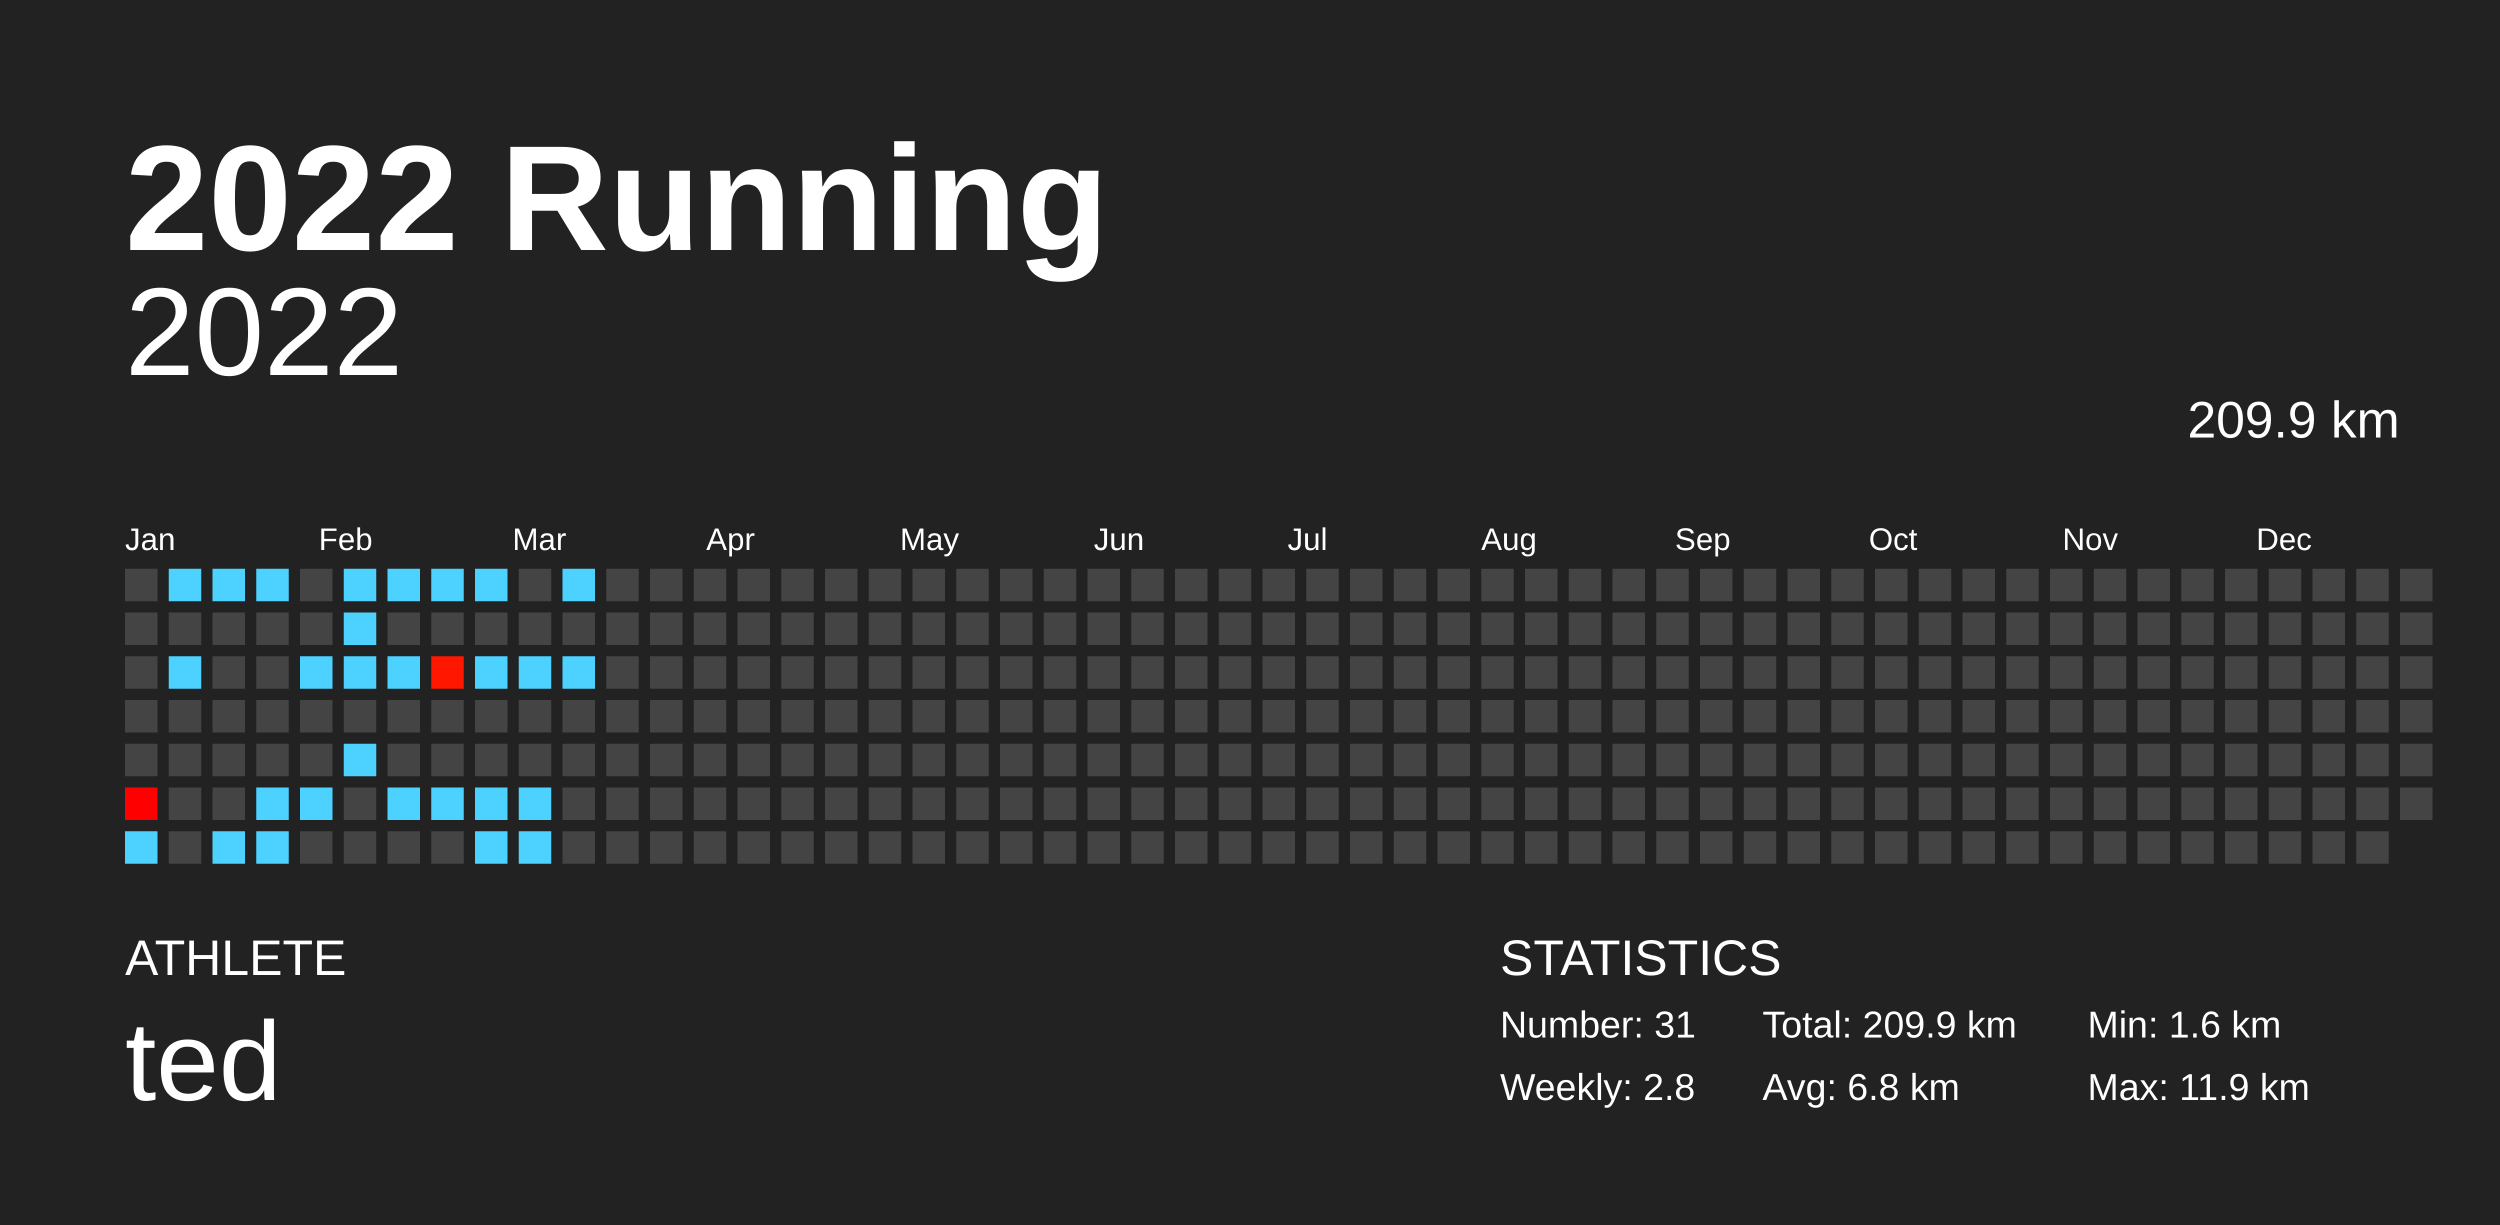
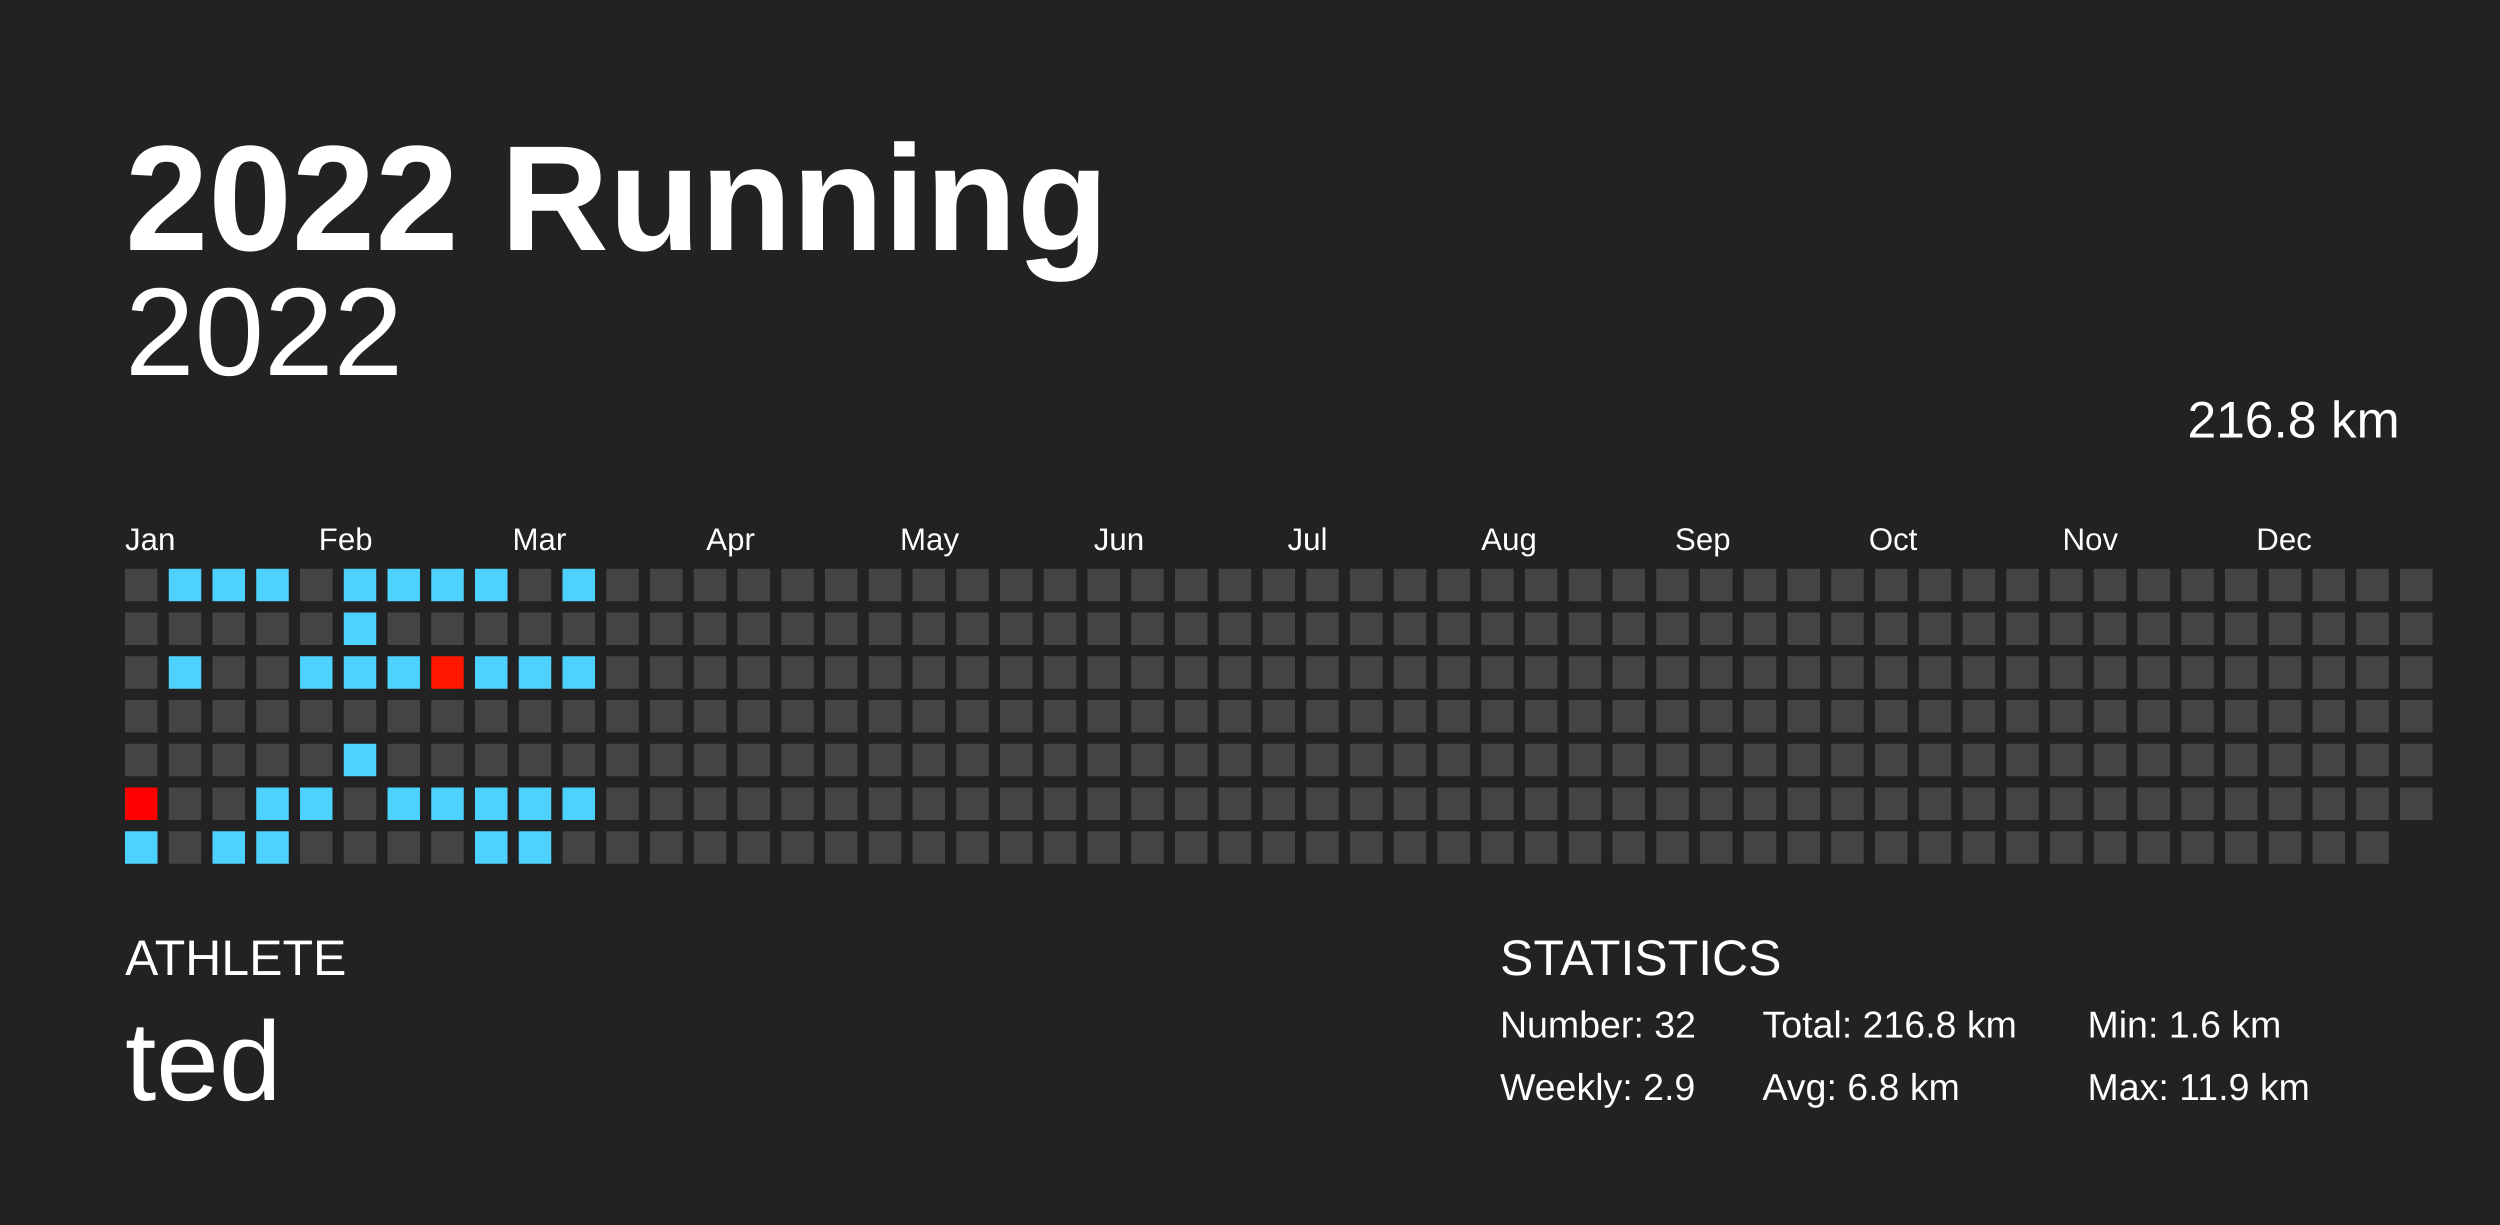
<svg xmlns="http://www.w3.org/2000/svg" baseProfile="full" height="98mm" version="1.1" viewBox="0,0,200,98" width="200mm">
  <defs />
  <rect fill="#222222" height="98" width="200" x="0" y="0" />
  <text fill="#FFFFFF" style="font-size:12px; font-family:Arial; font-weight:bold;" x="10" y="20">2022 Running</text>
  <text fill="#FFFFFF" style="font-size:4px; font-family:Arial" x="10" y="78">ATHLETE</text>
  <text fill="#FFFFFF" style="font-size:9px; font-family:Arial" x="10" y="88">ted</text>
  <text fill="#FFFFFF" style="font-size:4px; font-family:Arial" x="120" y="78">STATISTICS</text>
-   <text fill="#FFFFFF" style="font-size:3px; font-family:Arial" x="120" y="83">Number: 31</text>
-   <text fill="#FFFFFF" style="font-size:3px; font-family:Arial" x="120" y="88">Weekly: 2.8</text>
-   <text fill="#FFFFFF" style="font-size:3px; font-family:Arial" x="141" y="83">Total: 209.9 km</text>
+   <text fill="#FFFFFF" style="font-size:3px; font-family:Arial" x="120" y="83">Number: 32</text>
+   <text fill="#FFFFFF" style="font-size:3px; font-family:Arial" x="120" y="88">Weekly: 2.9</text>
+   <text fill="#FFFFFF" style="font-size:3px; font-family:Arial" x="141" y="83">Total: 216.8 km</text>
  <text fill="#FFFFFF" style="font-size:3px; font-family:Arial" x="141" y="88">Avg: 6.8 km</text>
  <text fill="#FFFFFF" style="font-size:3px; font-family:Arial" x="167" y="83">Min: 1.6 km</text>
  <text fill="#FFFFFF" style="font-size:3px; font-family:Arial" x="167" y="88">Max: 11.9 km</text>
  <text alignment-baseline="hanging" fill="#FFFFFF" style="font-size:10.0px; font-family:Arial;" x="10" y="30">2022</text>
-   <text alignment-baseline="hanging" fill="#FFFFFF" style="font-size:4.125px; font-family:Arial;" x="175" y="35">209.9 km</text>
+   <text alignment-baseline="hanging" fill="#FFFFFF" style="font-size:4.125px; font-family:Arial;" x="175" y="35">216.8 km</text>
  <text fill="#FFFFFF" style="font-size:2.5px; font-family:Arial" x="10.0" y="44">Jan</text>
  <text fill="#FFFFFF" style="font-size:2.5px; font-family:Arial" x="25.5" y="44">Feb</text>
  <text fill="#FFFFFF" style="font-size:2.5px; font-family:Arial" x="41.0" y="44">Mar</text>
  <text fill="#FFFFFF" style="font-size:2.5px; font-family:Arial" x="56.5" y="44">Apr</text>
  <text fill="#FFFFFF" style="font-size:2.5px; font-family:Arial" x="72.0" y="44">May</text>
  <text fill="#FFFFFF" style="font-size:2.5px; font-family:Arial" x="87.5" y="44">Jun</text>
  <text fill="#FFFFFF" style="font-size:2.5px; font-family:Arial" x="103.0" y="44">Jul</text>
  <text fill="#FFFFFF" style="font-size:2.5px; font-family:Arial" x="118.5" y="44">Aug</text>
  <text fill="#FFFFFF" style="font-size:2.5px; font-family:Arial" x="134.0" y="44">Sep</text>
  <text fill="#FFFFFF" style="font-size:2.5px; font-family:Arial" x="149.5" y="44">Oct</text>
  <text fill="#FFFFFF" style="font-size:2.5px; font-family:Arial" x="165.0" y="44">Nov</text>
  <text fill="#FFFFFF" style="font-size:2.5px; font-family:Arial" x="180.5" y="44">Dec</text>
  <rect fill="#444444" height="2.6" width="2.6" x="10.0" y="45.5" />
  <rect fill="#444444" height="2.6" width="2.6" x="10.0" y="49.0" />
  <rect fill="#444444" height="2.6" width="2.6" x="10.0" y="52.5" />
  <rect fill="#444444" height="2.6" width="2.6" x="10.0" y="56.0" />
  <rect fill="#444444" height="2.6" width="2.6" x="10.0" y="59.5" />
  <rect fill="#ff0000" height="2.6" width="2.6" x="10.0" y="63.0" />
  <rect fill="#4dd2ff" height="2.6" width="2.6" x="10.0" y="66.5" />
  <rect fill="#4dd2ff" height="2.6" width="2.6" x="13.5" y="45.5" />
  <rect fill="#444444" height="2.6" width="2.6" x="13.5" y="49.0" />
  <rect fill="#4dd2ff" height="2.6" width="2.6" x="13.5" y="52.5" />
  <rect fill="#444444" height="2.6" width="2.6" x="13.5" y="56.0" />
  <rect fill="#444444" height="2.6" width="2.6" x="13.5" y="59.5" />
  <rect fill="#444444" height="2.6" width="2.6" x="13.5" y="63.0" />
  <rect fill="#444444" height="2.6" width="2.6" x="13.5" y="66.5" />
  <rect fill="#4dd2ff" height="2.6" width="2.6" x="17.0" y="45.5" />
  <rect fill="#444444" height="2.6" width="2.6" x="17.0" y="49.0" />
  <rect fill="#444444" height="2.6" width="2.6" x="17.0" y="52.5" />
  <rect fill="#444444" height="2.6" width="2.6" x="17.0" y="56.0" />
  <rect fill="#444444" height="2.6" width="2.6" x="17.0" y="59.5" />
  <rect fill="#444444" height="2.6" width="2.6" x="17.0" y="63.0" />
  <rect fill="#4dd2ff" height="2.6" width="2.6" x="17.0" y="66.5" />
  <rect fill="#4dd2ff" height="2.6" width="2.6" x="20.5" y="45.5" />
  <rect fill="#444444" height="2.6" width="2.6" x="20.5" y="49.0" />
  <rect fill="#444444" height="2.6" width="2.6" x="20.5" y="52.5" />
  <rect fill="#444444" height="2.6" width="2.6" x="20.5" y="56.0" />
  <rect fill="#444444" height="2.6" width="2.6" x="20.5" y="59.5" />
  <rect fill="#4dd2ff" height="2.6" width="2.6" x="20.5" y="63.0" />
  <rect fill="#4dd2ff" height="2.6" width="2.6" x="20.5" y="66.5" />
  <rect fill="#444444" height="2.6" width="2.6" x="24.0" y="45.5" />
  <rect fill="#444444" height="2.6" width="2.6" x="24.0" y="49.0" />
  <rect fill="#4dd2ff" height="2.6" width="2.6" x="24.0" y="52.5" />
  <rect fill="#444444" height="2.6" width="2.6" x="24.0" y="56.0" />
  <rect fill="#444444" height="2.6" width="2.6" x="24.0" y="59.5" />
  <rect fill="#4dd2ff" height="2.6" width="2.6" x="24.0" y="63.0" />
  <rect fill="#444444" height="2.6" width="2.6" x="24.0" y="66.5" />
  <rect fill="#4dd2ff" height="2.6" width="2.6" x="27.5" y="45.5" />
  <rect fill="#4dd2ff" height="2.6" width="2.6" x="27.5" y="49.0" />
  <rect fill="#4dd2ff" height="2.6" width="2.6" x="27.5" y="52.5" />
  <rect fill="#444444" height="2.6" width="2.6" x="27.5" y="56.0" />
  <rect fill="#4dd2ff" height="2.6" width="2.6" x="27.5" y="59.5" />
  <rect fill="#444444" height="2.6" width="2.6" x="27.5" y="63.0" />
  <rect fill="#444444" height="2.6" width="2.6" x="27.5" y="66.5" />
  <rect fill="#4dd2ff" height="2.6" width="2.6" x="31.0" y="45.5" />
  <rect fill="#444444" height="2.6" width="2.6" x="31.0" y="49.0" />
  <rect fill="#4dd2ff" height="2.6" width="2.6" x="31.0" y="52.5" />
  <rect fill="#444444" height="2.6" width="2.6" x="31.0" y="56.0" />
  <rect fill="#444444" height="2.6" width="2.6" x="31.0" y="59.5" />
  <rect fill="#4dd2ff" height="2.6" width="2.6" x="31.0" y="63.0" />
  <rect fill="#444444" height="2.6" width="2.6" x="31.0" y="66.5" />
  <rect fill="#4dd2ff" height="2.6" width="2.6" x="34.5" y="45.5" />
  <rect fill="#444444" height="2.6" width="2.6" x="34.5" y="49.0" />
  <rect fill="#ff1700" height="2.6" width="2.6" x="34.5" y="52.5" />
  <rect fill="#444444" height="2.6" width="2.6" x="34.5" y="56.0" />
  <rect fill="#444444" height="2.6" width="2.6" x="34.5" y="59.5" />
  <rect fill="#4dd2ff" height="2.6" width="2.6" x="34.5" y="63.0" />
  <rect fill="#444444" height="2.6" width="2.6" x="34.5" y="66.5" />
  <rect fill="#4dd2ff" height="2.6" width="2.6" x="38.0" y="45.5" />
  <rect fill="#444444" height="2.6" width="2.6" x="38.0" y="49.0" />
  <rect fill="#4dd2ff" height="2.6" width="2.6" x="38.0" y="52.5" />
  <rect fill="#444444" height="2.6" width="2.6" x="38.0" y="56.0" />
  <rect fill="#444444" height="2.6" width="2.6" x="38.0" y="59.5" />
  <rect fill="#4dd2ff" height="2.6" width="2.6" x="38.0" y="63.0" />
  <rect fill="#4dd2ff" height="2.6" width="2.6" x="38.0" y="66.5" />
  <rect fill="#444444" height="2.6" width="2.6" x="41.5" y="45.5" />
  <rect fill="#444444" height="2.6" width="2.6" x="41.5" y="49.0" />
  <rect fill="#4dd2ff" height="2.6" width="2.6" x="41.5" y="52.5" />
  <rect fill="#444444" height="2.6" width="2.6" x="41.5" y="56.0" />
  <rect fill="#444444" height="2.6" width="2.6" x="41.5" y="59.5" />
  <rect fill="#4dd2ff" height="2.6" width="2.6" x="41.5" y="63.0" />
  <rect fill="#4dd2ff" height="2.6" width="2.6" x="41.5" y="66.5" />
  <rect fill="#4dd2ff" height="2.6" width="2.6" x="45.0" y="45.5" />
  <rect fill="#444444" height="2.6" width="2.6" x="45.0" y="49.0" />
  <rect fill="#4dd2ff" height="2.6" width="2.6" x="45.0" y="52.5" />
  <rect fill="#444444" height="2.6" width="2.6" x="45.0" y="56.0" />
  <rect fill="#444444" height="2.6" width="2.6" x="45.0" y="59.5" />
-   <rect fill="#444444" height="2.6" width="2.6" x="45.0" y="63.0" />
+   <rect fill="#4dd2ff" height="2.6" width="2.6" x="45.0" y="63.0" />
  <rect fill="#444444" height="2.6" width="2.6" x="45.0" y="66.5" />
  <rect fill="#444444" height="2.6" width="2.6" x="48.5" y="45.5" />
  <rect fill="#444444" height="2.6" width="2.6" x="48.5" y="49.0" />
  <rect fill="#444444" height="2.6" width="2.6" x="48.5" y="52.5" />
  <rect fill="#444444" height="2.6" width="2.6" x="48.5" y="56.0" />
  <rect fill="#444444" height="2.6" width="2.6" x="48.5" y="59.5" />
  <rect fill="#444444" height="2.6" width="2.6" x="48.5" y="63.0" />
  <rect fill="#444444" height="2.6" width="2.6" x="48.5" y="66.5" />
  <rect fill="#444444" height="2.6" width="2.6" x="52.0" y="45.5" />
  <rect fill="#444444" height="2.6" width="2.6" x="52.0" y="49.0" />
  <rect fill="#444444" height="2.6" width="2.6" x="52.0" y="52.5" />
  <rect fill="#444444" height="2.6" width="2.6" x="52.0" y="56.0" />
  <rect fill="#444444" height="2.6" width="2.6" x="52.0" y="59.5" />
  <rect fill="#444444" height="2.6" width="2.6" x="52.0" y="63.0" />
  <rect fill="#444444" height="2.6" width="2.6" x="52.0" y="66.5" />
  <rect fill="#444444" height="2.6" width="2.6" x="55.5" y="45.5" />
  <rect fill="#444444" height="2.6" width="2.6" x="55.5" y="49.0" />
  <rect fill="#444444" height="2.6" width="2.6" x="55.5" y="52.5" />
  <rect fill="#444444" height="2.6" width="2.6" x="55.5" y="56.0" />
  <rect fill="#444444" height="2.6" width="2.6" x="55.5" y="59.5" />
  <rect fill="#444444" height="2.6" width="2.6" x="55.5" y="63.0" />
  <rect fill="#444444" height="2.6" width="2.6" x="55.5" y="66.5" />
  <rect fill="#444444" height="2.6" width="2.6" x="59.0" y="45.5" />
  <rect fill="#444444" height="2.6" width="2.6" x="59.0" y="49.0" />
  <rect fill="#444444" height="2.6" width="2.6" x="59.0" y="52.5" />
  <rect fill="#444444" height="2.6" width="2.6" x="59.0" y="56.0" />
  <rect fill="#444444" height="2.6" width="2.6" x="59.0" y="59.5" />
  <rect fill="#444444" height="2.6" width="2.6" x="59.0" y="63.0" />
  <rect fill="#444444" height="2.6" width="2.6" x="59.0" y="66.5" />
  <rect fill="#444444" height="2.6" width="2.6" x="62.5" y="45.5" />
  <rect fill="#444444" height="2.6" width="2.6" x="62.5" y="49.0" />
  <rect fill="#444444" height="2.6" width="2.6" x="62.5" y="52.5" />
  <rect fill="#444444" height="2.6" width="2.6" x="62.5" y="56.0" />
  <rect fill="#444444" height="2.6" width="2.6" x="62.5" y="59.5" />
  <rect fill="#444444" height="2.6" width="2.6" x="62.5" y="63.0" />
  <rect fill="#444444" height="2.6" width="2.6" x="62.5" y="66.5" />
  <rect fill="#444444" height="2.6" width="2.6" x="66.0" y="45.5" />
  <rect fill="#444444" height="2.6" width="2.6" x="66.0" y="49.0" />
  <rect fill="#444444" height="2.6" width="2.6" x="66.0" y="52.5" />
  <rect fill="#444444" height="2.6" width="2.6" x="66.0" y="56.0" />
  <rect fill="#444444" height="2.6" width="2.6" x="66.0" y="59.5" />
  <rect fill="#444444" height="2.6" width="2.6" x="66.0" y="63.0" />
  <rect fill="#444444" height="2.6" width="2.6" x="66.0" y="66.5" />
  <rect fill="#444444" height="2.6" width="2.6" x="69.5" y="45.5" />
  <rect fill="#444444" height="2.6" width="2.6" x="69.5" y="49.0" />
  <rect fill="#444444" height="2.6" width="2.6" x="69.5" y="52.5" />
  <rect fill="#444444" height="2.6" width="2.6" x="69.5" y="56.0" />
  <rect fill="#444444" height="2.6" width="2.6" x="69.5" y="59.5" />
  <rect fill="#444444" height="2.6" width="2.6" x="69.5" y="63.0" />
  <rect fill="#444444" height="2.6" width="2.6" x="69.5" y="66.5" />
  <rect fill="#444444" height="2.6" width="2.6" x="73.0" y="45.5" />
  <rect fill="#444444" height="2.6" width="2.6" x="73.0" y="49.0" />
  <rect fill="#444444" height="2.6" width="2.6" x="73.0" y="52.5" />
  <rect fill="#444444" height="2.6" width="2.6" x="73.0" y="56.0" />
  <rect fill="#444444" height="2.6" width="2.6" x="73.0" y="59.5" />
  <rect fill="#444444" height="2.6" width="2.6" x="73.0" y="63.0" />
  <rect fill="#444444" height="2.6" width="2.6" x="73.0" y="66.5" />
  <rect fill="#444444" height="2.6" width="2.6" x="76.5" y="45.5" />
  <rect fill="#444444" height="2.6" width="2.6" x="76.5" y="49.0" />
  <rect fill="#444444" height="2.6" width="2.6" x="76.5" y="52.5" />
  <rect fill="#444444" height="2.6" width="2.6" x="76.5" y="56.0" />
  <rect fill="#444444" height="2.6" width="2.6" x="76.5" y="59.5" />
  <rect fill="#444444" height="2.6" width="2.6" x="76.5" y="63.0" />
  <rect fill="#444444" height="2.6" width="2.6" x="76.5" y="66.5" />
  <rect fill="#444444" height="2.6" width="2.6" x="80.0" y="45.5" />
  <rect fill="#444444" height="2.6" width="2.6" x="80.0" y="49.0" />
  <rect fill="#444444" height="2.6" width="2.6" x="80.0" y="52.5" />
  <rect fill="#444444" height="2.6" width="2.6" x="80.0" y="56.0" />
  <rect fill="#444444" height="2.6" width="2.6" x="80.0" y="59.5" />
  <rect fill="#444444" height="2.6" width="2.6" x="80.0" y="63.0" />
  <rect fill="#444444" height="2.6" width="2.6" x="80.0" y="66.5" />
  <rect fill="#444444" height="2.6" width="2.6" x="83.5" y="45.5" />
  <rect fill="#444444" height="2.6" width="2.6" x="83.5" y="49.0" />
  <rect fill="#444444" height="2.6" width="2.6" x="83.5" y="52.5" />
  <rect fill="#444444" height="2.6" width="2.6" x="83.5" y="56.0" />
  <rect fill="#444444" height="2.6" width="2.6" x="83.5" y="59.5" />
  <rect fill="#444444" height="2.6" width="2.6" x="83.5" y="63.0" />
  <rect fill="#444444" height="2.6" width="2.6" x="83.5" y="66.5" />
  <rect fill="#444444" height="2.6" width="2.6" x="87.0" y="45.5" />
  <rect fill="#444444" height="2.6" width="2.6" x="87.0" y="49.0" />
  <rect fill="#444444" height="2.6" width="2.6" x="87.0" y="52.5" />
  <rect fill="#444444" height="2.6" width="2.6" x="87.0" y="56.0" />
  <rect fill="#444444" height="2.6" width="2.6" x="87.0" y="59.5" />
  <rect fill="#444444" height="2.6" width="2.6" x="87.0" y="63.0" />
  <rect fill="#444444" height="2.6" width="2.6" x="87.0" y="66.5" />
  <rect fill="#444444" height="2.6" width="2.6" x="90.5" y="45.5" />
  <rect fill="#444444" height="2.6" width="2.6" x="90.5" y="49.0" />
  <rect fill="#444444" height="2.6" width="2.6" x="90.5" y="52.5" />
  <rect fill="#444444" height="2.6" width="2.6" x="90.5" y="56.0" />
  <rect fill="#444444" height="2.6" width="2.6" x="90.5" y="59.5" />
  <rect fill="#444444" height="2.6" width="2.6" x="90.5" y="63.0" />
  <rect fill="#444444" height="2.6" width="2.6" x="90.5" y="66.5" />
  <rect fill="#444444" height="2.6" width="2.6" x="94.0" y="45.5" />
  <rect fill="#444444" height="2.6" width="2.6" x="94.0" y="49.0" />
  <rect fill="#444444" height="2.6" width="2.6" x="94.0" y="52.5" />
  <rect fill="#444444" height="2.6" width="2.6" x="94.0" y="56.0" />
  <rect fill="#444444" height="2.6" width="2.6" x="94.0" y="59.5" />
  <rect fill="#444444" height="2.6" width="2.6" x="94.0" y="63.0" />
  <rect fill="#444444" height="2.6" width="2.6" x="94.0" y="66.5" />
  <rect fill="#444444" height="2.6" width="2.6" x="97.5" y="45.5" />
  <rect fill="#444444" height="2.6" width="2.6" x="97.5" y="49.0" />
  <rect fill="#444444" height="2.6" width="2.6" x="97.5" y="52.5" />
  <rect fill="#444444" height="2.6" width="2.6" x="97.5" y="56.0" />
  <rect fill="#444444" height="2.6" width="2.6" x="97.5" y="59.5" />
  <rect fill="#444444" height="2.6" width="2.6" x="97.5" y="63.0" />
  <rect fill="#444444" height="2.6" width="2.6" x="97.5" y="66.5" />
  <rect fill="#444444" height="2.6" width="2.6" x="101.0" y="45.5" />
  <rect fill="#444444" height="2.6" width="2.6" x="101.0" y="49.0" />
  <rect fill="#444444" height="2.6" width="2.6" x="101.0" y="52.5" />
  <rect fill="#444444" height="2.6" width="2.6" x="101.0" y="56.0" />
  <rect fill="#444444" height="2.6" width="2.6" x="101.0" y="59.5" />
  <rect fill="#444444" height="2.6" width="2.6" x="101.0" y="63.0" />
  <rect fill="#444444" height="2.6" width="2.6" x="101.0" y="66.5" />
  <rect fill="#444444" height="2.6" width="2.6" x="104.5" y="45.5" />
  <rect fill="#444444" height="2.6" width="2.6" x="104.5" y="49.0" />
  <rect fill="#444444" height="2.6" width="2.6" x="104.5" y="52.5" />
  <rect fill="#444444" height="2.6" width="2.6" x="104.5" y="56.0" />
  <rect fill="#444444" height="2.6" width="2.6" x="104.5" y="59.5" />
  <rect fill="#444444" height="2.6" width="2.6" x="104.5" y="63.0" />
  <rect fill="#444444" height="2.6" width="2.6" x="104.5" y="66.5" />
  <rect fill="#444444" height="2.6" width="2.6" x="108.0" y="45.5" />
  <rect fill="#444444" height="2.6" width="2.6" x="108.0" y="49.0" />
  <rect fill="#444444" height="2.6" width="2.6" x="108.0" y="52.5" />
  <rect fill="#444444" height="2.6" width="2.6" x="108.0" y="56.0" />
  <rect fill="#444444" height="2.6" width="2.6" x="108.0" y="59.5" />
  <rect fill="#444444" height="2.6" width="2.6" x="108.0" y="63.0" />
  <rect fill="#444444" height="2.6" width="2.6" x="108.0" y="66.5" />
  <rect fill="#444444" height="2.6" width="2.6" x="111.5" y="45.5" />
  <rect fill="#444444" height="2.6" width="2.6" x="111.5" y="49.0" />
  <rect fill="#444444" height="2.6" width="2.6" x="111.5" y="52.5" />
  <rect fill="#444444" height="2.6" width="2.6" x="111.5" y="56.0" />
  <rect fill="#444444" height="2.6" width="2.6" x="111.5" y="59.5" />
  <rect fill="#444444" height="2.6" width="2.6" x="111.5" y="63.0" />
  <rect fill="#444444" height="2.6" width="2.6" x="111.5" y="66.5" />
  <rect fill="#444444" height="2.6" width="2.6" x="115.0" y="45.5" />
  <rect fill="#444444" height="2.6" width="2.6" x="115.0" y="49.0" />
  <rect fill="#444444" height="2.6" width="2.6" x="115.0" y="52.5" />
  <rect fill="#444444" height="2.6" width="2.6" x="115.0" y="56.0" />
  <rect fill="#444444" height="2.6" width="2.6" x="115.0" y="59.5" />
  <rect fill="#444444" height="2.6" width="2.6" x="115.0" y="63.0" />
  <rect fill="#444444" height="2.6" width="2.6" x="115.0" y="66.5" />
  <rect fill="#444444" height="2.6" width="2.6" x="118.5" y="45.5" />
  <rect fill="#444444" height="2.6" width="2.6" x="118.5" y="49.0" />
  <rect fill="#444444" height="2.6" width="2.6" x="118.5" y="52.5" />
  <rect fill="#444444" height="2.6" width="2.6" x="118.5" y="56.0" />
  <rect fill="#444444" height="2.6" width="2.6" x="118.5" y="59.5" />
  <rect fill="#444444" height="2.6" width="2.6" x="118.5" y="63.0" />
  <rect fill="#444444" height="2.6" width="2.6" x="118.5" y="66.5" />
  <rect fill="#444444" height="2.6" width="2.6" x="122.0" y="45.5" />
  <rect fill="#444444" height="2.6" width="2.6" x="122.0" y="49.0" />
  <rect fill="#444444" height="2.6" width="2.6" x="122.0" y="52.5" />
  <rect fill="#444444" height="2.6" width="2.6" x="122.0" y="56.0" />
  <rect fill="#444444" height="2.6" width="2.6" x="122.0" y="59.5" />
  <rect fill="#444444" height="2.6" width="2.6" x="122.0" y="63.0" />
  <rect fill="#444444" height="2.6" width="2.6" x="122.0" y="66.5" />
  <rect fill="#444444" height="2.6" width="2.6" x="125.5" y="45.5" />
  <rect fill="#444444" height="2.6" width="2.6" x="125.5" y="49.0" />
  <rect fill="#444444" height="2.6" width="2.6" x="125.5" y="52.5" />
  <rect fill="#444444" height="2.6" width="2.6" x="125.5" y="56.0" />
  <rect fill="#444444" height="2.6" width="2.6" x="125.5" y="59.5" />
  <rect fill="#444444" height="2.6" width="2.6" x="125.5" y="63.0" />
  <rect fill="#444444" height="2.6" width="2.6" x="125.5" y="66.5" />
  <rect fill="#444444" height="2.6" width="2.6" x="129.0" y="45.5" />
  <rect fill="#444444" height="2.6" width="2.6" x="129.0" y="49.0" />
  <rect fill="#444444" height="2.6" width="2.6" x="129.0" y="52.5" />
  <rect fill="#444444" height="2.6" width="2.6" x="129.0" y="56.0" />
  <rect fill="#444444" height="2.6" width="2.6" x="129.0" y="59.5" />
  <rect fill="#444444" height="2.6" width="2.6" x="129.0" y="63.0" />
  <rect fill="#444444" height="2.6" width="2.6" x="129.0" y="66.5" />
  <rect fill="#444444" height="2.6" width="2.6" x="132.5" y="45.5" />
  <rect fill="#444444" height="2.6" width="2.6" x="132.5" y="49.0" />
  <rect fill="#444444" height="2.6" width="2.6" x="132.5" y="52.5" />
  <rect fill="#444444" height="2.6" width="2.6" x="132.5" y="56.0" />
  <rect fill="#444444" height="2.6" width="2.6" x="132.5" y="59.5" />
  <rect fill="#444444" height="2.6" width="2.6" x="132.5" y="63.0" />
  <rect fill="#444444" height="2.6" width="2.6" x="132.5" y="66.5" />
  <rect fill="#444444" height="2.6" width="2.6" x="136.0" y="45.5" />
  <rect fill="#444444" height="2.6" width="2.6" x="136.0" y="49.0" />
  <rect fill="#444444" height="2.6" width="2.6" x="136.0" y="52.5" />
  <rect fill="#444444" height="2.6" width="2.6" x="136.0" y="56.0" />
  <rect fill="#444444" height="2.6" width="2.6" x="136.0" y="59.5" />
  <rect fill="#444444" height="2.6" width="2.6" x="136.0" y="63.0" />
  <rect fill="#444444" height="2.6" width="2.6" x="136.0" y="66.5" />
  <rect fill="#444444" height="2.6" width="2.6" x="139.5" y="45.5" />
  <rect fill="#444444" height="2.6" width="2.6" x="139.5" y="49.0" />
  <rect fill="#444444" height="2.6" width="2.6" x="139.5" y="52.5" />
  <rect fill="#444444" height="2.6" width="2.6" x="139.5" y="56.0" />
  <rect fill="#444444" height="2.6" width="2.6" x="139.5" y="59.5" />
  <rect fill="#444444" height="2.6" width="2.6" x="139.5" y="63.0" />
  <rect fill="#444444" height="2.6" width="2.6" x="139.5" y="66.5" />
  <rect fill="#444444" height="2.6" width="2.6" x="143.0" y="45.5" />
  <rect fill="#444444" height="2.6" width="2.6" x="143.0" y="49.0" />
  <rect fill="#444444" height="2.6" width="2.6" x="143.0" y="52.5" />
  <rect fill="#444444" height="2.6" width="2.6" x="143.0" y="56.0" />
  <rect fill="#444444" height="2.6" width="2.6" x="143.0" y="59.5" />
  <rect fill="#444444" height="2.6" width="2.6" x="143.0" y="63.0" />
  <rect fill="#444444" height="2.6" width="2.6" x="143.0" y="66.5" />
  <rect fill="#444444" height="2.6" width="2.6" x="146.5" y="45.5" />
  <rect fill="#444444" height="2.6" width="2.6" x="146.5" y="49.0" />
  <rect fill="#444444" height="2.6" width="2.6" x="146.5" y="52.5" />
  <rect fill="#444444" height="2.6" width="2.6" x="146.5" y="56.0" />
  <rect fill="#444444" height="2.6" width="2.6" x="146.5" y="59.5" />
  <rect fill="#444444" height="2.6" width="2.6" x="146.5" y="63.0" />
  <rect fill="#444444" height="2.6" width="2.6" x="146.5" y="66.5" />
  <rect fill="#444444" height="2.6" width="2.6" x="150.0" y="45.5" />
  <rect fill="#444444" height="2.6" width="2.6" x="150.0" y="49.0" />
  <rect fill="#444444" height="2.6" width="2.6" x="150.0" y="52.5" />
  <rect fill="#444444" height="2.6" width="2.6" x="150.0" y="56.0" />
  <rect fill="#444444" height="2.6" width="2.6" x="150.0" y="59.5" />
  <rect fill="#444444" height="2.6" width="2.6" x="150.0" y="63.0" />
  <rect fill="#444444" height="2.6" width="2.6" x="150.0" y="66.5" />
  <rect fill="#444444" height="2.6" width="2.6" x="153.5" y="45.5" />
  <rect fill="#444444" height="2.6" width="2.6" x="153.5" y="49.0" />
  <rect fill="#444444" height="2.6" width="2.6" x="153.5" y="52.5" />
  <rect fill="#444444" height="2.6" width="2.6" x="153.5" y="56.0" />
  <rect fill="#444444" height="2.6" width="2.6" x="153.5" y="59.5" />
  <rect fill="#444444" height="2.6" width="2.6" x="153.5" y="63.0" />
  <rect fill="#444444" height="2.6" width="2.6" x="153.5" y="66.5" />
  <rect fill="#444444" height="2.6" width="2.6" x="157.0" y="45.5" />
  <rect fill="#444444" height="2.6" width="2.6" x="157.0" y="49.0" />
  <rect fill="#444444" height="2.6" width="2.6" x="157.0" y="52.5" />
  <rect fill="#444444" height="2.6" width="2.6" x="157.0" y="56.0" />
  <rect fill="#444444" height="2.6" width="2.6" x="157.0" y="59.5" />
  <rect fill="#444444" height="2.6" width="2.6" x="157.0" y="63.0" />
  <rect fill="#444444" height="2.6" width="2.6" x="157.0" y="66.5" />
  <rect fill="#444444" height="2.6" width="2.6" x="160.5" y="45.5" />
  <rect fill="#444444" height="2.6" width="2.6" x="160.5" y="49.0" />
  <rect fill="#444444" height="2.6" width="2.6" x="160.5" y="52.5" />
  <rect fill="#444444" height="2.6" width="2.6" x="160.5" y="56.0" />
  <rect fill="#444444" height="2.6" width="2.6" x="160.5" y="59.5" />
  <rect fill="#444444" height="2.6" width="2.6" x="160.5" y="63.0" />
  <rect fill="#444444" height="2.6" width="2.6" x="160.5" y="66.5" />
  <rect fill="#444444" height="2.6" width="2.6" x="164.0" y="45.5" />
  <rect fill="#444444" height="2.6" width="2.6" x="164.0" y="49.0" />
  <rect fill="#444444" height="2.6" width="2.6" x="164.0" y="52.5" />
  <rect fill="#444444" height="2.6" width="2.6" x="164.0" y="56.0" />
  <rect fill="#444444" height="2.6" width="2.6" x="164.0" y="59.5" />
  <rect fill="#444444" height="2.6" width="2.6" x="164.0" y="63.0" />
  <rect fill="#444444" height="2.6" width="2.6" x="164.0" y="66.5" />
  <rect fill="#444444" height="2.6" width="2.6" x="167.5" y="45.5" />
  <rect fill="#444444" height="2.6" width="2.6" x="167.5" y="49.0" />
  <rect fill="#444444" height="2.6" width="2.6" x="167.5" y="52.5" />
  <rect fill="#444444" height="2.6" width="2.6" x="167.5" y="56.0" />
  <rect fill="#444444" height="2.6" width="2.6" x="167.5" y="59.5" />
  <rect fill="#444444" height="2.6" width="2.6" x="167.5" y="63.0" />
  <rect fill="#444444" height="2.6" width="2.6" x="167.5" y="66.5" />
  <rect fill="#444444" height="2.6" width="2.6" x="171.0" y="45.5" />
  <rect fill="#444444" height="2.6" width="2.6" x="171.0" y="49.0" />
  <rect fill="#444444" height="2.6" width="2.6" x="171.0" y="52.5" />
  <rect fill="#444444" height="2.6" width="2.6" x="171.0" y="56.0" />
  <rect fill="#444444" height="2.6" width="2.6" x="171.0" y="59.5" />
  <rect fill="#444444" height="2.6" width="2.6" x="171.0" y="63.0" />
  <rect fill="#444444" height="2.6" width="2.6" x="171.0" y="66.5" />
  <rect fill="#444444" height="2.6" width="2.6" x="174.5" y="45.5" />
  <rect fill="#444444" height="2.6" width="2.6" x="174.5" y="49.0" />
  <rect fill="#444444" height="2.6" width="2.6" x="174.5" y="52.5" />
  <rect fill="#444444" height="2.6" width="2.6" x="174.5" y="56.0" />
  <rect fill="#444444" height="2.6" width="2.6" x="174.5" y="59.5" />
  <rect fill="#444444" height="2.6" width="2.6" x="174.5" y="63.0" />
  <rect fill="#444444" height="2.6" width="2.6" x="174.5" y="66.5" />
  <rect fill="#444444" height="2.6" width="2.6" x="178.0" y="45.5" />
  <rect fill="#444444" height="2.6" width="2.6" x="178.0" y="49.0" />
  <rect fill="#444444" height="2.6" width="2.6" x="178.0" y="52.5" />
  <rect fill="#444444" height="2.6" width="2.6" x="178.0" y="56.0" />
  <rect fill="#444444" height="2.6" width="2.6" x="178.0" y="59.5" />
  <rect fill="#444444" height="2.6" width="2.6" x="178.0" y="63.0" />
  <rect fill="#444444" height="2.6" width="2.6" x="178.0" y="66.5" />
  <rect fill="#444444" height="2.6" width="2.6" x="181.5" y="45.5" />
  <rect fill="#444444" height="2.6" width="2.6" x="181.5" y="49.0" />
  <rect fill="#444444" height="2.6" width="2.6" x="181.5" y="52.5" />
  <rect fill="#444444" height="2.6" width="2.6" x="181.5" y="56.0" />
  <rect fill="#444444" height="2.6" width="2.6" x="181.5" y="59.5" />
  <rect fill="#444444" height="2.6" width="2.6" x="181.5" y="63.0" />
  <rect fill="#444444" height="2.6" width="2.6" x="181.5" y="66.5" />
  <rect fill="#444444" height="2.6" width="2.6" x="185.0" y="45.5" />
  <rect fill="#444444" height="2.6" width="2.6" x="185.0" y="49.0" />
  <rect fill="#444444" height="2.6" width="2.6" x="185.0" y="52.5" />
  <rect fill="#444444" height="2.6" width="2.6" x="185.0" y="56.0" />
  <rect fill="#444444" height="2.6" width="2.6" x="185.0" y="59.5" />
  <rect fill="#444444" height="2.6" width="2.6" x="185.0" y="63.0" />
  <rect fill="#444444" height="2.6" width="2.6" x="185.0" y="66.5" />
  <rect fill="#444444" height="2.6" width="2.6" x="188.5" y="45.5" />
  <rect fill="#444444" height="2.6" width="2.6" x="188.5" y="49.0" />
  <rect fill="#444444" height="2.6" width="2.6" x="188.5" y="52.5" />
  <rect fill="#444444" height="2.6" width="2.6" x="188.5" y="56.0" />
  <rect fill="#444444" height="2.6" width="2.6" x="188.5" y="59.5" />
  <rect fill="#444444" height="2.6" width="2.6" x="188.5" y="63.0" />
  <rect fill="#444444" height="2.6" width="2.6" x="188.5" y="66.5" />
  <rect fill="#444444" height="2.6" width="2.6" x="192.0" y="45.5" />
  <rect fill="#444444" height="2.6" width="2.6" x="192.0" y="49.0" />
  <rect fill="#444444" height="2.6" width="2.6" x="192.0" y="52.5" />
  <rect fill="#444444" height="2.6" width="2.6" x="192.0" y="56.0" />
  <rect fill="#444444" height="2.6" width="2.6" x="192.0" y="59.5" />
  <rect fill="#444444" height="2.6" width="2.6" x="192.0" y="63.0" />
</svg>
